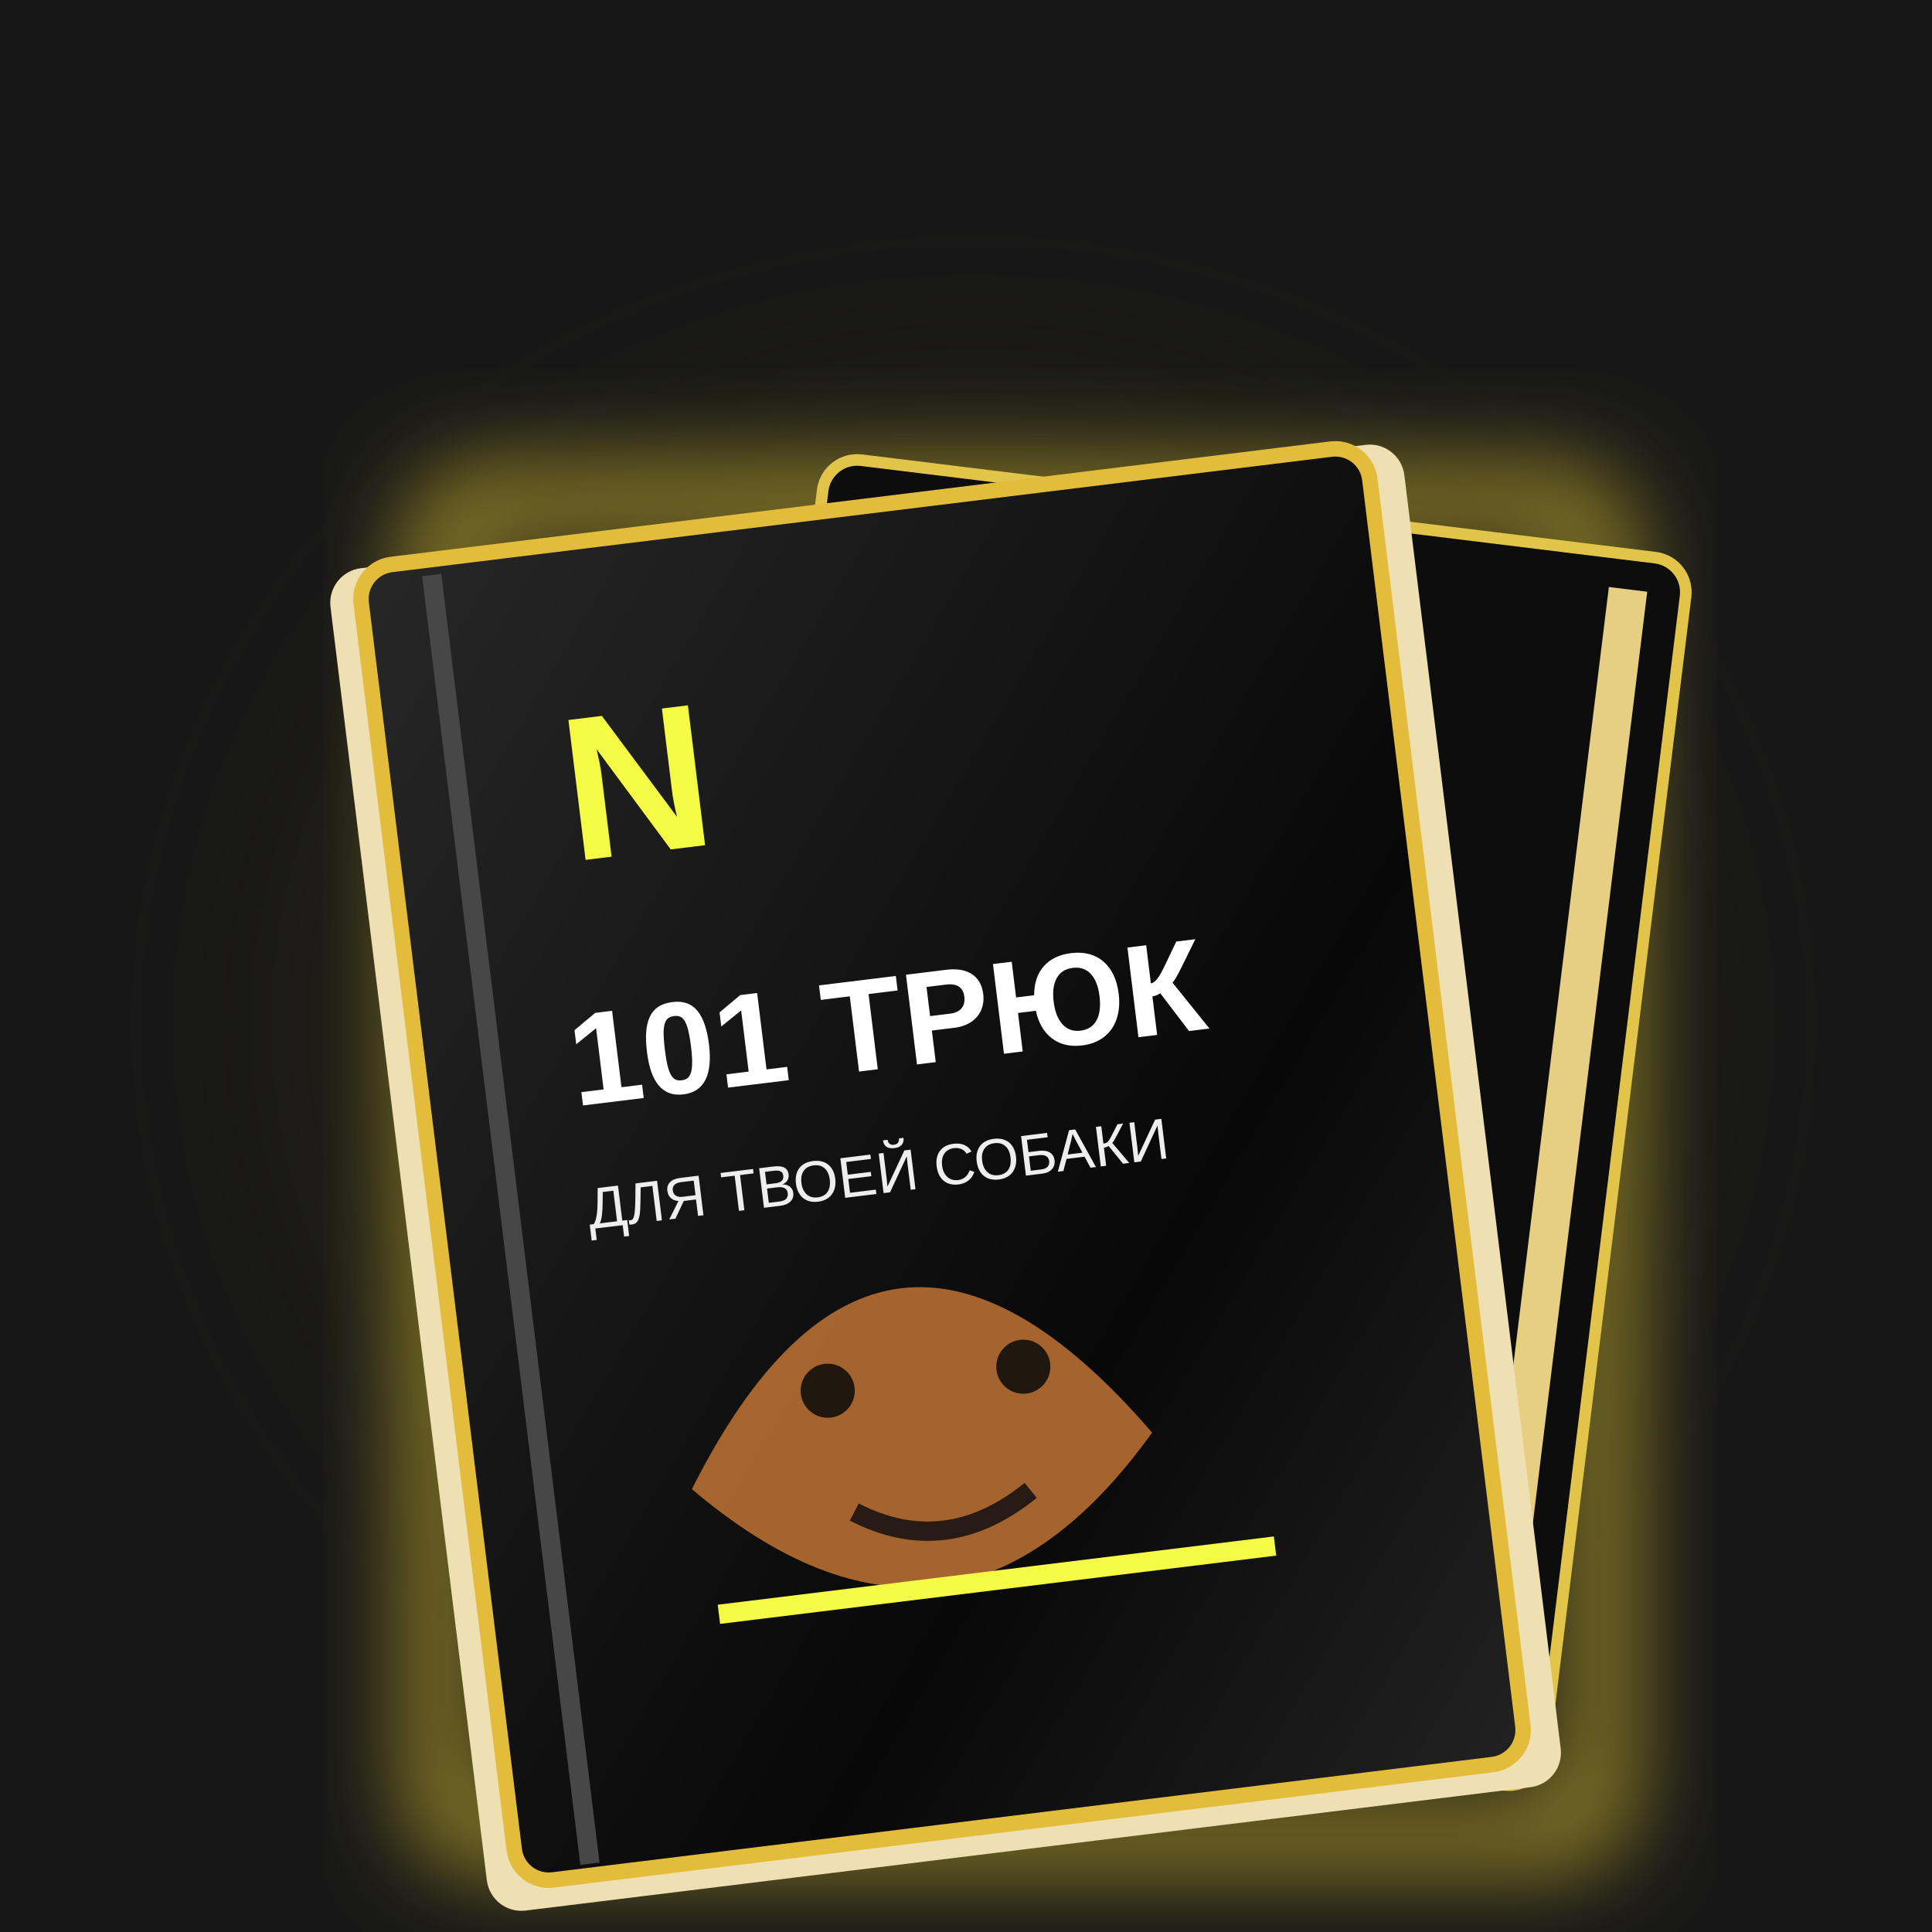
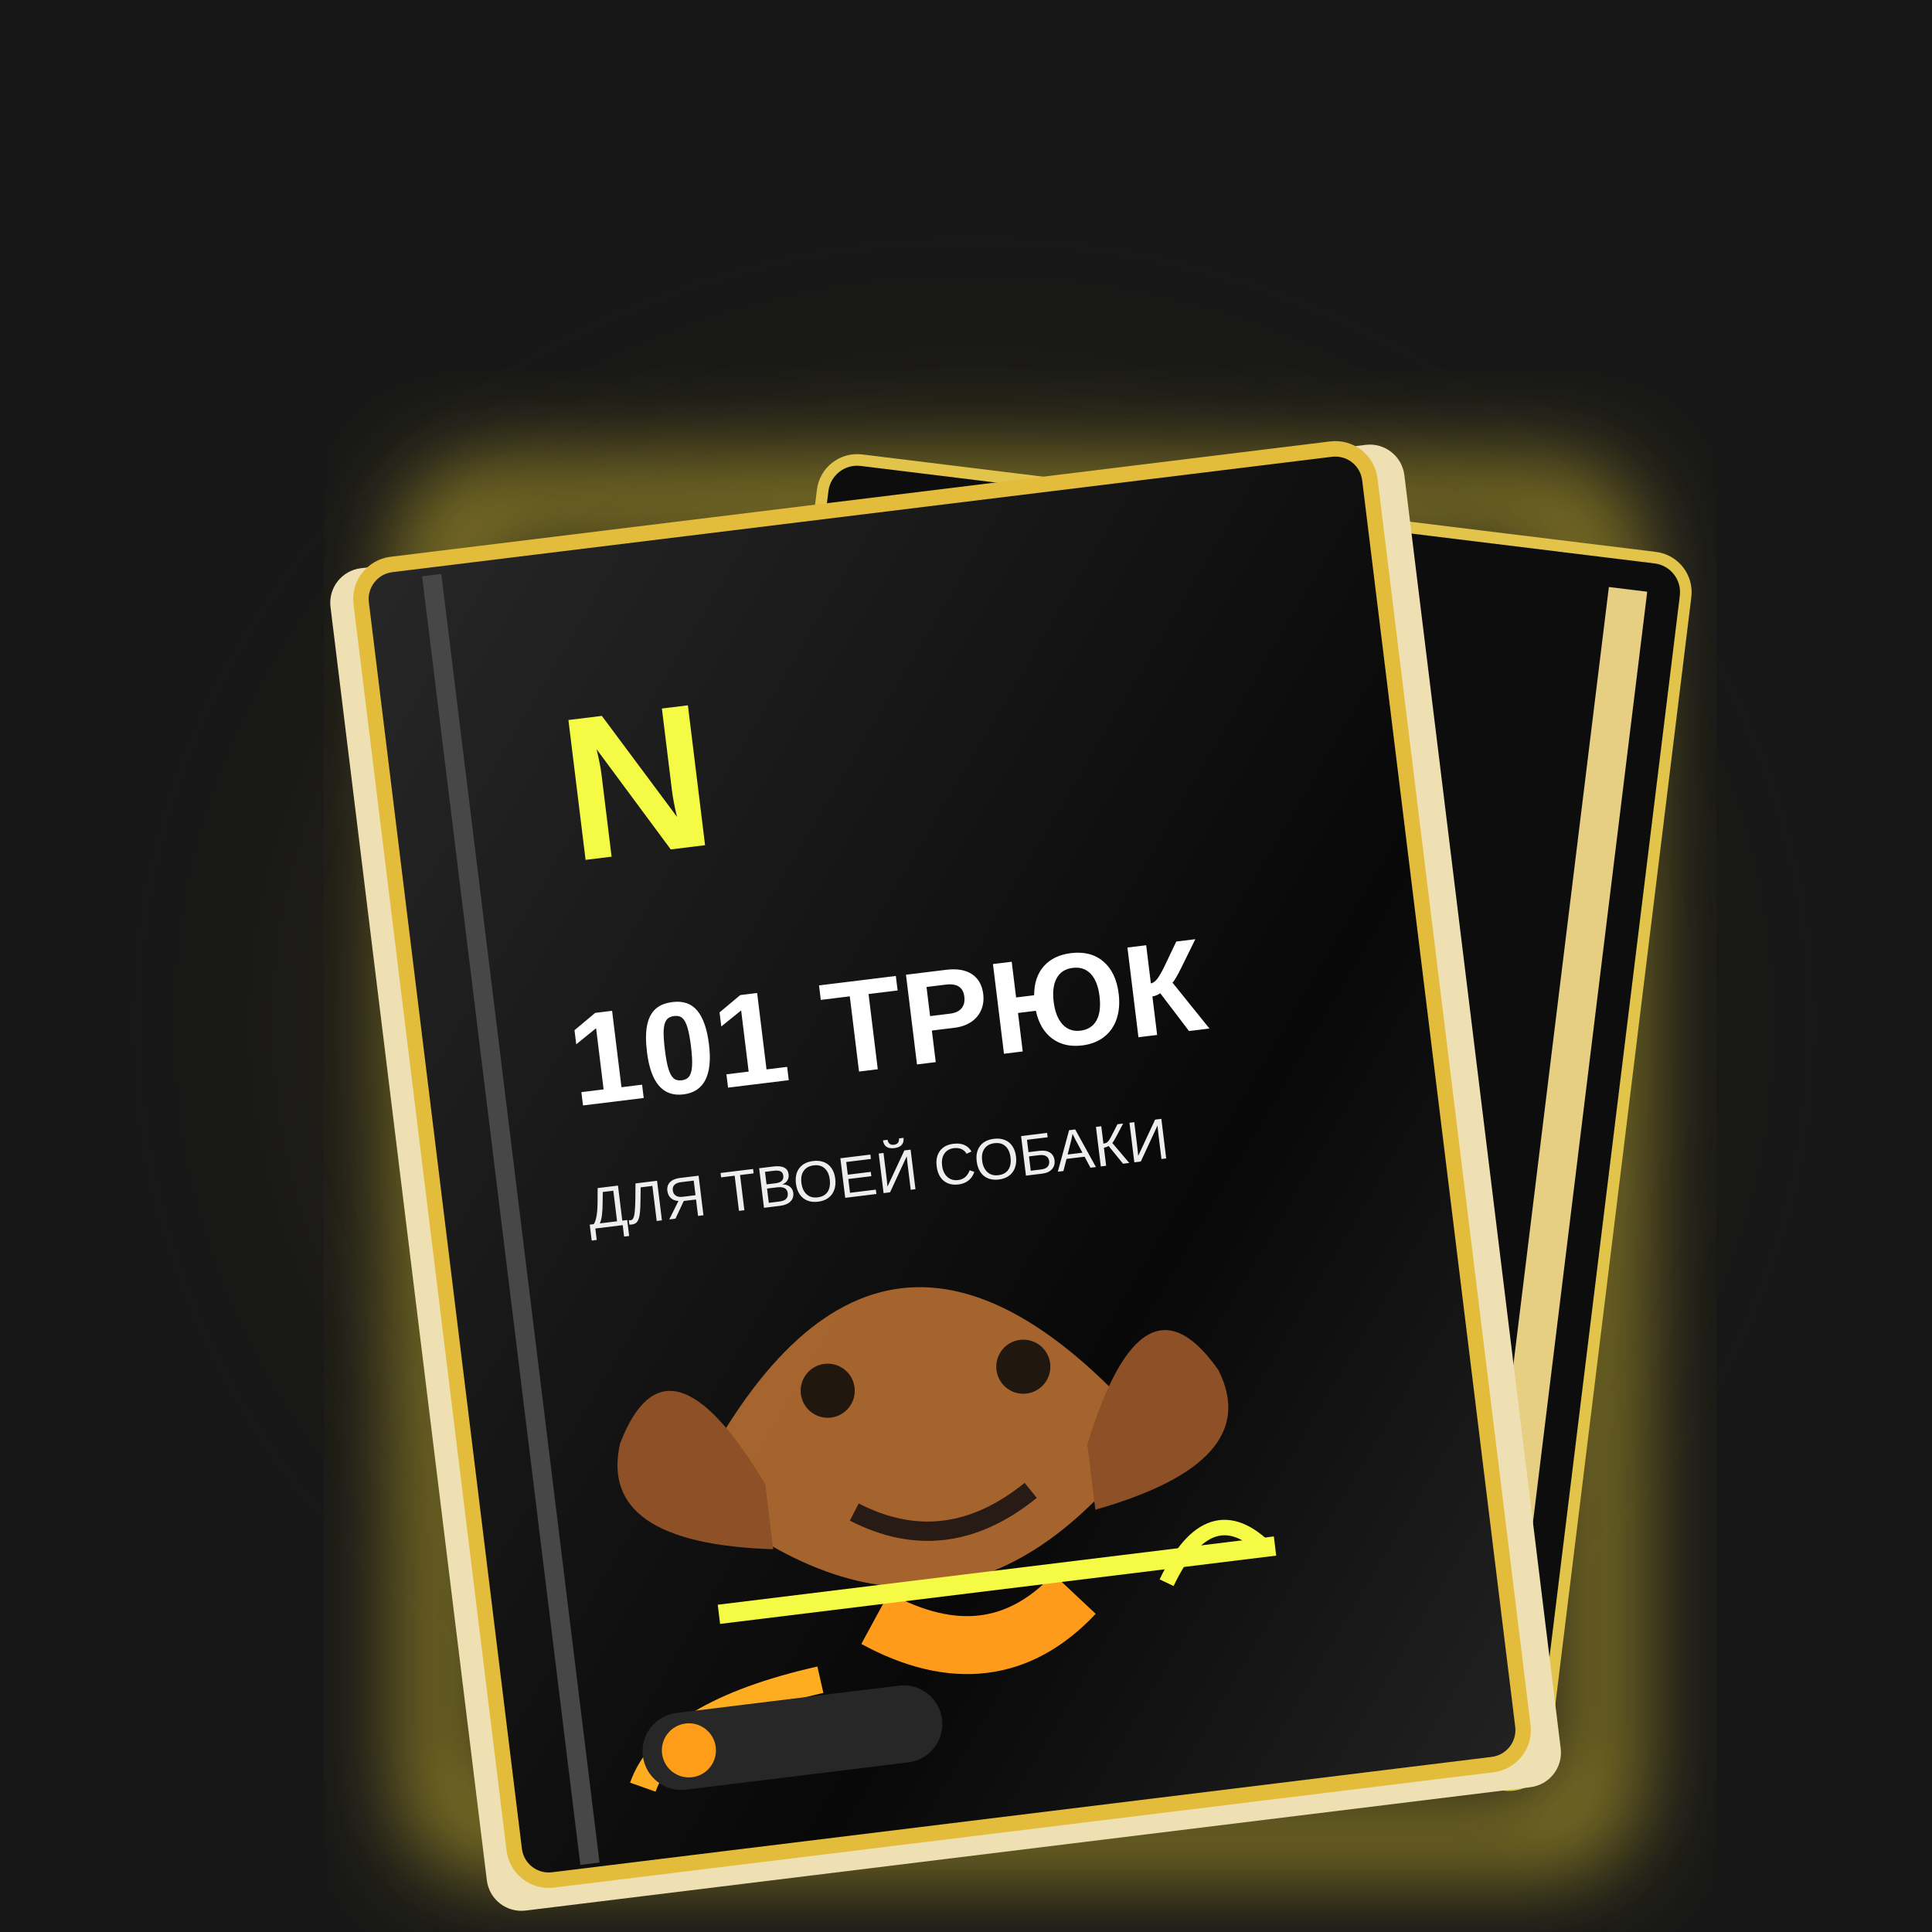
<svg xmlns="http://www.w3.org/2000/svg" viewBox="0 0 500 500">
  <defs>
    <radialGradient id="glow">
      <stop stop-color="#f7d42a" stop-opacity=".46" />
      <stop offset="1" stop-color="#181818" stop-opacity="0" />
    </radialGradient>
    <filter id="blur">
      <feGaussianBlur stdDeviation="12" />
    </filter>
    <linearGradient id="cover" x1="0" y1="0" x2="1" y2="1">
      <stop stop-color="#272727" />
      <stop offset=".65" stop-color="#080808" />
      <stop offset="1" stop-color="#222" />
    </linearGradient>
  </defs>
  <rect width="500" height="500" fill="#171717" />
  <ellipse cx="252" cy="265" rx="225" ry="210" fill="url(#glow)" />
  <g transform="translate(44 88)">
    <rect x="70" y="42" width="300" height="345" rx="10" fill="none" stroke="#f5d935" stroke-width="15" opacity=".7" filter="url(#blur)" />
    <g transform="translate(170 30) rotate(7)">
      <rect x="0" y="0" width="225" height="320" rx="9" fill="#0d0d0d" stroke="#e3c44a" stroke-width="3" />
      <path d="M210 9V307" stroke="#e6ce82" stroke-width="10" />
    </g>
    <g transform="translate(60 40) rotate(-7 155 170)">
      <rect x="0" y="0" width="280" height="350" rx="9" fill="#eee0b3" />
      <rect x="8" y="0" width="263" height="343" rx="9" fill="url(#cover)" stroke="#e4bc3c" stroke-width="4" />
      <path d="M27 4V340" stroke="#474747" stroke-width="5" />
      <text x="54" y="82" font-family="Arial,sans-serif" font-size="53" font-weight="900" fill="#f5fa45">N</text>
      <text x="47" y="145" font-family="Arial,sans-serif" font-size="34" font-weight="800" fill="white">101 ТРЮК</text>
      <text x="47" y="177" font-family="Arial,sans-serif" font-size="15" fill="#eee">ДЛЯ ТВОЕЙ СОБАКИ</text>
      <path d="M65 247q60-90 120 0q-60 65-120 0z" fill="#b66d31" opacity=".9" />
+       <path d="M84 248q-20-45-36-15q-9 25 36 32M168 248q20-45 36-15q9 25-36 32" fill="#8d5027" />
+       <path d="M108 286q28 20 52 0" fill="none" stroke="#ff9b1a" stroke-width="15" />
+       <path d="M92 300q-40 4-49 22" fill="none" stroke="#ffad20" stroke-width="7" />
+       <rect x="44" y="304" width="78" height="20" rx="10" fill="#272727" />
+       <circle cx="56" cy="314" r="7" fill="#ff9d18" />
+       <path d="M184 286q14-22 27-5" fill="none" stroke="#f5fa45" stroke-width="4" />
      <circle cx="103" cy="226" r="7" fill="#20170f" />
      <circle cx="154" cy="226" r="7" fill="#20170f" />
      <path d="M106 258q22 15 46 0" stroke="#281a14" stroke-width="5" fill="none" />
      <path d="M68 280h145" stroke="#f5fa45" stroke-width="5" />
    </g>
  </g>
</svg>
